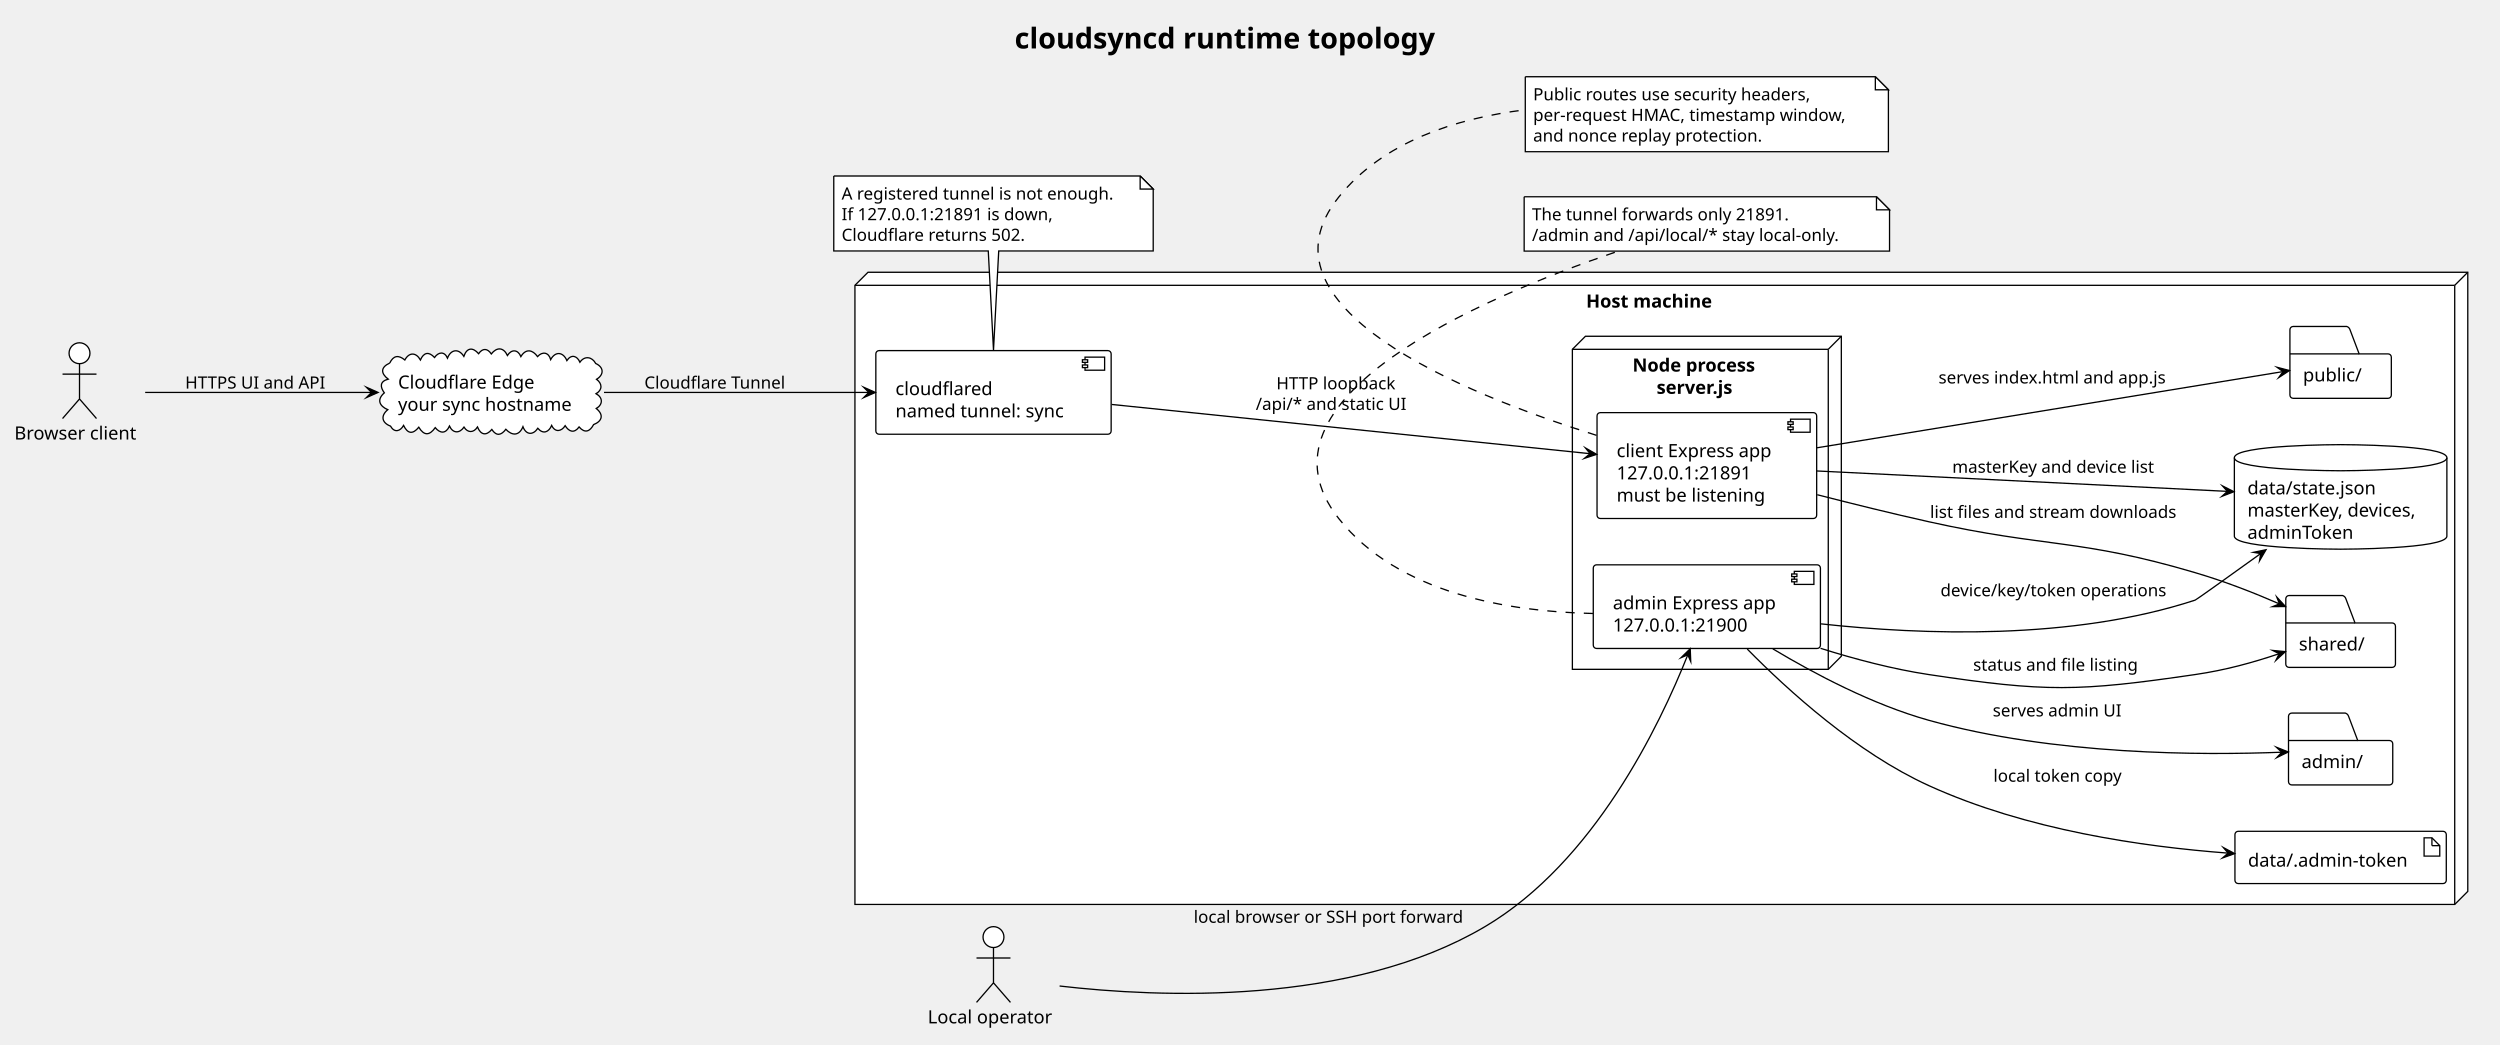
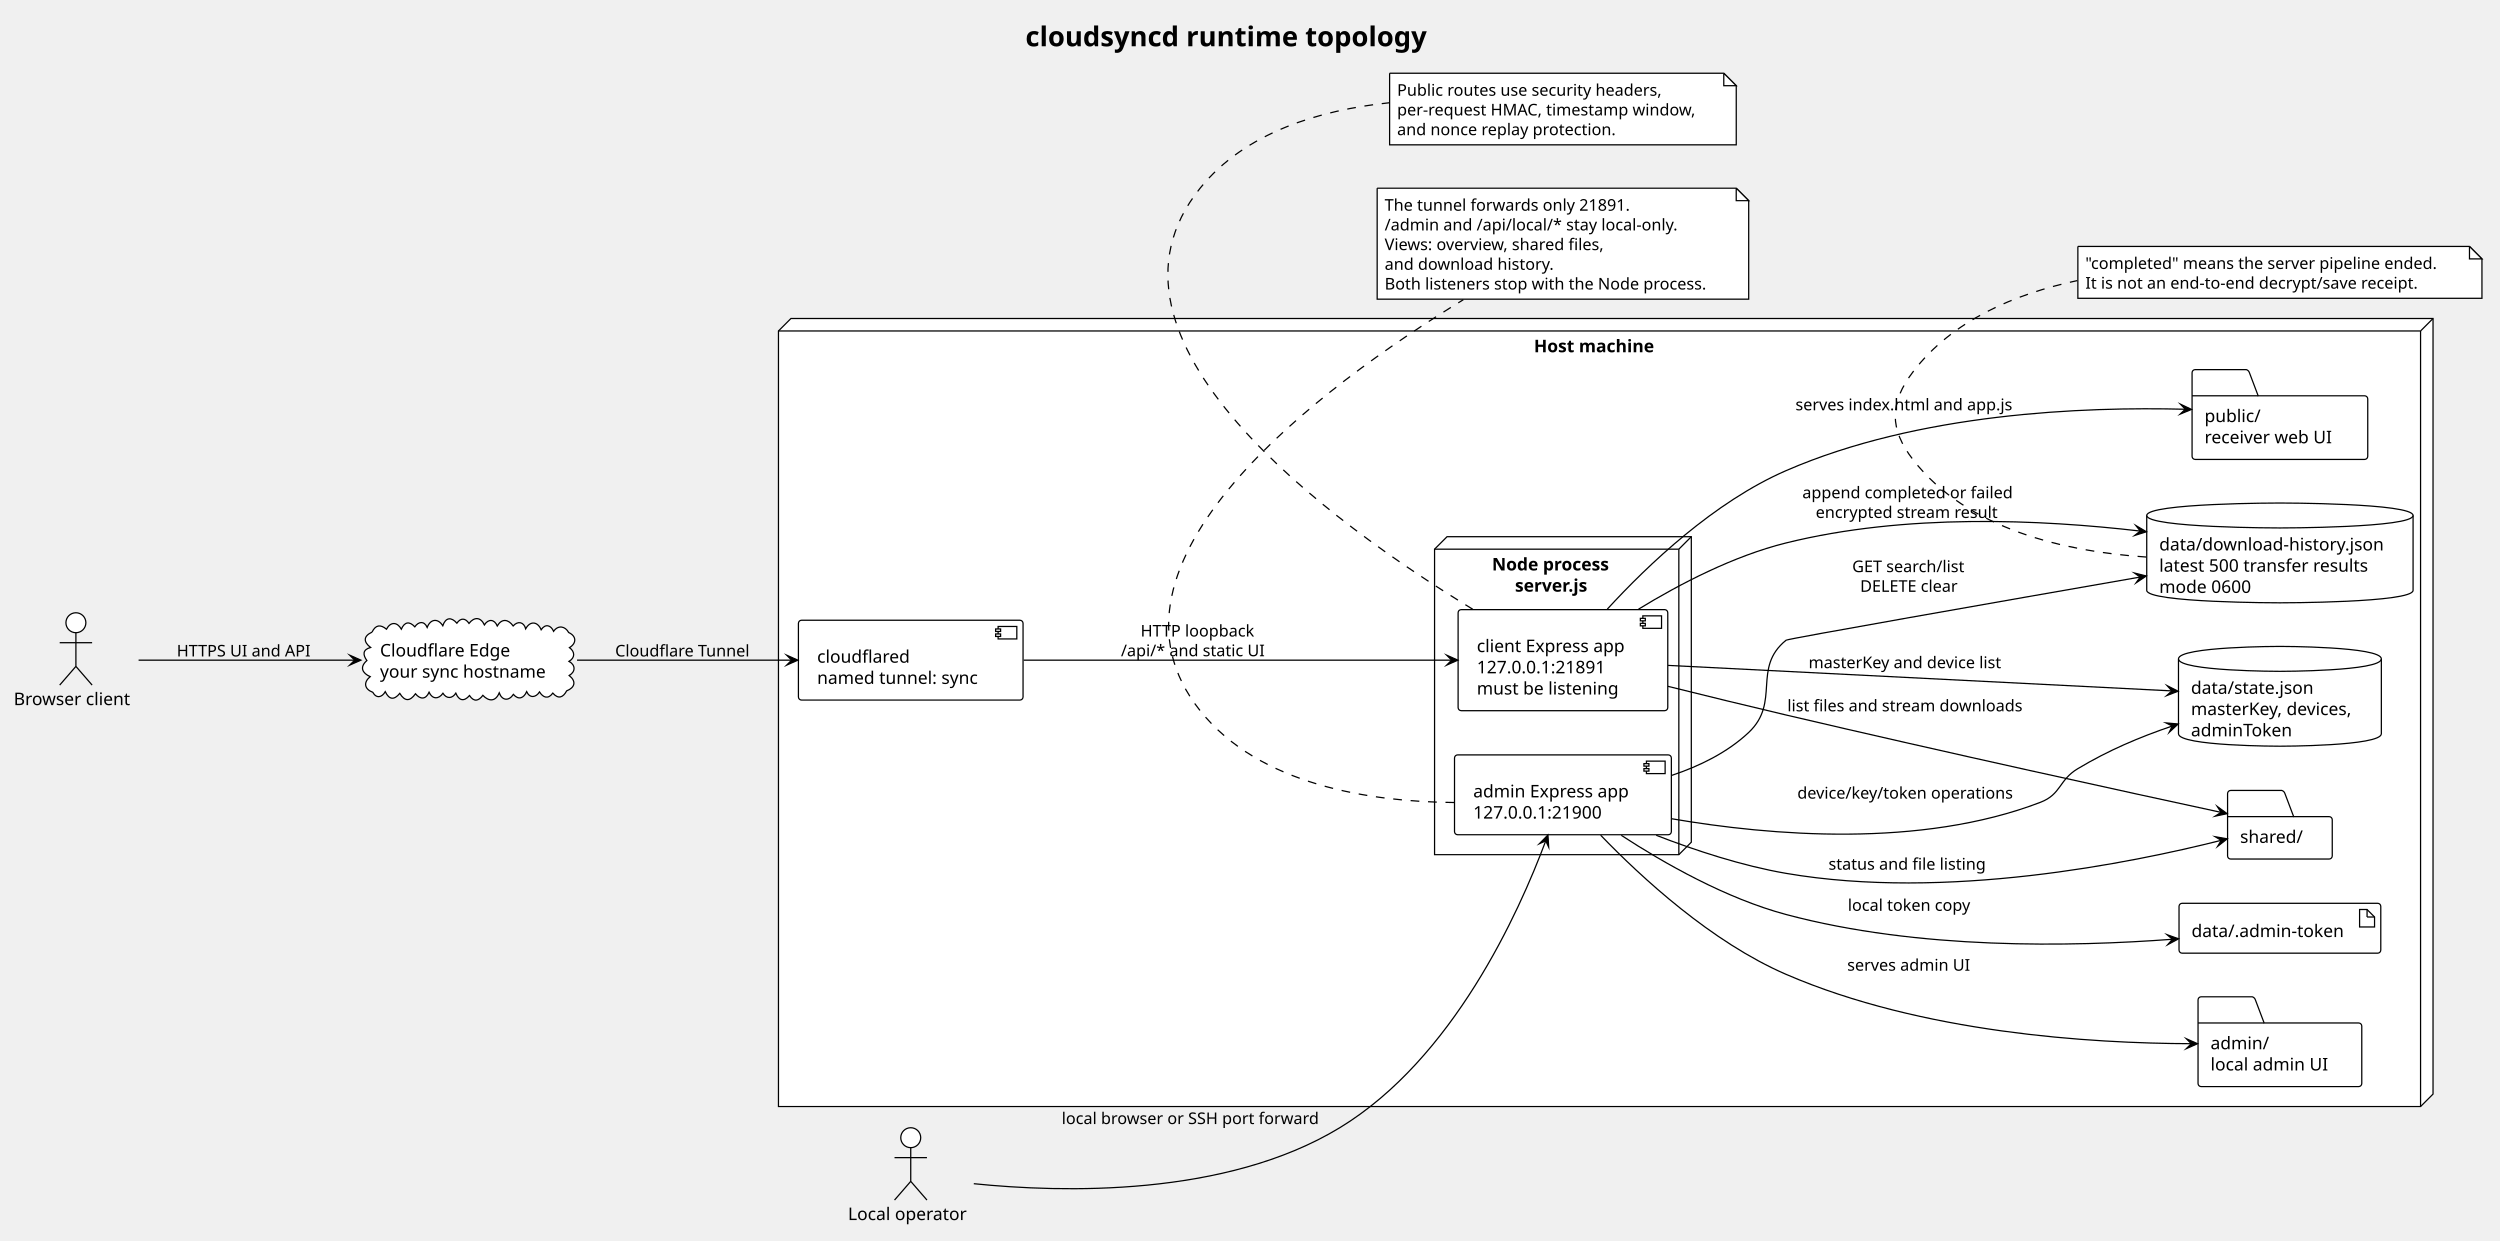
- <svg xmlns="http://www.w3.org/2000/svg" contentStyleType="text/css" data-diagram-type="DESCRIPTION" height="800px" preserveAspectRatio="none" style="width:1914px;height:800px;background:#FFFFFF;" version="1.1" viewBox="0 0 1914 800" width="1914px" zoomAndPan="magnify">
+ <svg xmlns="http://www.w3.org/2000/svg" contentStyleType="text/css" data-diagram-type="DESCRIPTION" height="995px" preserveAspectRatio="none" style="width:2005px;height:995px;background:#FFFFFF;" version="1.1" viewBox="0 0 2005 995" width="2005px" zoomAndPan="magnify">
  <defs />
  <g>
    <g class="title" data-source-line="4">
-       <text fill="#000000" font-family="Verdana" font-size="22" font-weight="700" lengthAdjust="spacing" textLength="358.682" x="776.824" y="37.118">cloudsyncd runtime topology</text>
+       <text fill="#000000" font-family="Verdana" font-size="22" font-weight="700" lengthAdjust="spacing" textLength="358.682" x="822.419" y="37.118">cloudsyncd runtime topology</text>
    </g>
    <g class="cluster" data-qualified-name="Host" data-source-line="10" id="ent0004">
-       <polygon fill="#FFFFFF" points="654.54,218.437,664.54,208.437,1889.33,208.437,1889.33,682.437,1879.33,692.437,654.54,692.437,654.54,218.437" style="stroke:#000000;stroke-width:1;stroke-linejoin:miter;stroke-miterlimit:10;" />
-       <line style="stroke:#000000;stroke-width:1;" x1="1879.33" x2="1889.33" y1="218.437" y2="208.437" />
-       <line style="stroke:#000000;stroke-width:1;" x1="654.54" x2="1879.33" y1="218.437" y2="218.437" />
-       <line style="stroke:#000000;stroke-width:1;" x1="1879.33" x2="1879.33" y1="218.437" y2="692.437" />
-       <text fill="#000000" font-family="Verdana" font-size="14" font-weight="700" lengthAdjust="spacing" textLength="107.235" x="1214.317" y="235.512">Host machine</text>
+       <polygon fill="#FFFFFF" points="624.33,265.437,634.33,255.437,1951.29,255.437,1951.29,877.437,1941.29,887.437,624.33,887.437,624.33,265.437" style="stroke:#000000;stroke-width:1;stroke-linejoin:miter;stroke-miterlimit:10;" />
+       <line style="stroke:#000000;stroke-width:1;" x1="1941.29" x2="1951.29" y1="265.437" y2="255.437" />
+       <line style="stroke:#000000;stroke-width:1;" x1="624.33" x2="1941.29" y1="265.437" y2="265.437" />
+       <line style="stroke:#000000;stroke-width:1;" x1="1941.29" x2="1941.29" y1="265.437" y2="887.437" />
+       <text fill="#000000" font-family="Verdana" font-size="14" font-weight="700" lengthAdjust="spacing" textLength="107.235" x="1230.192" y="282.512">Host machine</text>
    </g>
    <g class="cluster" data-qualified-name="Host.Node" data-source-line="13" id="ent0006">
-       <polygon fill="#FFFFFF" points="1203.81,267.437,1213.81,257.437,1409.72,257.437,1409.72,502.437,1399.72,512.437,1203.81,512.437,1203.81,267.437" style="stroke:#000000;stroke-width:1;stroke-linejoin:miter;stroke-miterlimit:10;" />
-       <line style="stroke:#000000;stroke-width:1;" x1="1399.72" x2="1409.72" y1="267.437" y2="257.437" />
-       <line style="stroke:#000000;stroke-width:1;" x1="1203.81" x2="1399.72" y1="267.437" y2="267.437" />
-       <line style="stroke:#000000;stroke-width:1;" x1="1399.72" x2="1399.72" y1="267.437" y2="512.437" />
-       <text fill="#000000" font-family="Verdana" font-size="14" font-weight="700" lengthAdjust="spacing" textLength="105.841" x="1249.845" y="284.512">Node process</text>
-       <text fill="#000000" font-family="Verdana" font-size="14" font-weight="700" lengthAdjust="spacing" textLength="68.92" x="1268.305" y="301.527">server.js</text>
+       <polygon fill="#FFFFFF" points="1150.52,440.437,1160.52,430.437,1356.43,430.437,1356.43,675.437,1346.43,685.437,1150.52,685.437,1150.52,440.437" style="stroke:#000000;stroke-width:1;stroke-linejoin:miter;stroke-miterlimit:10;" />
+       <line style="stroke:#000000;stroke-width:1;" x1="1346.43" x2="1356.43" y1="440.437" y2="430.437" />
+       <line style="stroke:#000000;stroke-width:1;" x1="1150.52" x2="1346.43" y1="440.437" y2="440.437" />
+       <line style="stroke:#000000;stroke-width:1;" x1="1346.43" x2="1346.43" y1="440.437" y2="685.437" />
+       <text fill="#000000" font-family="Verdana" font-size="14" font-weight="700" lengthAdjust="spacing" textLength="105.841" x="1196.555" y="457.512">Node process</text>
+       <text fill="#000000" font-family="Verdana" font-size="14" font-weight="700" lengthAdjust="spacing" textLength="68.92" x="1215.015" y="474.527">server.js</text>
    </g>
    <g class="entity" data-qualified-name="Host.Tunnel" data-source-line="11" id="ent0005">
-       <rect fill="#FFFFFF" height="64.029" rx="2.5" ry="2.5" style="stroke:#000000;stroke-width:1;" width="180.157" x="670.54" y="268.427" />
-       <rect fill="#FFFFFF" height="10" style="stroke:#000000;stroke-width:1;" width="15" x="830.697" y="273.427" />
-       <rect fill="#FFFFFF" height="2" style="stroke:#000000;stroke-width:1;" width="4" x="828.697" y="275.427" />
-       <rect fill="#FFFFFF" height="2" style="stroke:#000000;stroke-width:1;" width="4" x="828.697" y="279.427" />
-       <text fill="#000000" font-family="Verdana" font-size="14" lengthAdjust="spacing" textLength="77.424" x="685.54" y="302.502">cloudflared</text>
-       <text fill="#000000" font-family="Verdana" font-size="14" lengthAdjust="spacing" textLength="140.157" x="685.54" y="319.517">named tunnel: sync</text>
+       <rect fill="#FFFFFF" height="64.029" rx="2.5" ry="2.5" style="stroke:#000000;stroke-width:1;" width="180.157" x="640.33" y="497.427" />
+       <rect fill="#FFFFFF" height="10" style="stroke:#000000;stroke-width:1;" width="15" x="800.487" y="502.427" />
+       <rect fill="#FFFFFF" height="2" style="stroke:#000000;stroke-width:1;" width="4" x="798.487" y="504.427" />
+       <rect fill="#FFFFFF" height="2" style="stroke:#000000;stroke-width:1;" width="4" x="798.487" y="508.427" />
+       <text fill="#000000" font-family="Verdana" font-size="14" lengthAdjust="spacing" textLength="77.424" x="655.33" y="531.503">cloudflared</text>
+       <text fill="#000000" font-family="Verdana" font-size="14" lengthAdjust="spacing" textLength="140.157" x="655.33" y="548.517">named tunnel: sync</text>
    </g>
    <g class="entity" data-qualified-name="Host.PublicDir" data-source-line="18" id="ent0009">
-       <path d="M1755.66,249.937 L1796.66,249.937 A3.75,3.75 0 0 1 1799.16,252.437 L1806.16,270.937 L1828.3,270.937 A2.5,2.5 0 0 1 1830.8,273.437 L1830.8,302.452 A2.5,2.5 0 0 1 1828.3,304.952 L1755.66,304.952 A2.5,2.5 0 0 1 1753.16,302.452 L1753.16,252.437 A2.5,2.5 0 0 1 1755.66,249.937" fill="#FFFFFF" style="stroke:#000000;stroke-width:1;" />
-       <line style="stroke:#000000;stroke-width:1;" x1="1753.16" x2="1806.16" y1="270.937" y2="270.937" />
-       <text fill="#000000" font-family="Verdana" font-size="14" lengthAdjust="spacing" textLength="47.64" x="1763.16" y="292.012">public/</text>
+       <path d="M1760.54,296.427 L1801.54,296.427 A3.75,3.75 0 0 1 1804.04,298.927 L1811.04,317.427 L1896.433,317.427 A2.5,2.5 0 0 1 1898.933,319.927 L1898.933,365.957 A2.5,2.5 0 0 1 1896.433,368.457 L1760.54,368.457 A2.5,2.5 0 0 1 1758.04,365.957 L1758.04,298.927 A2.5,2.5 0 0 1 1760.54,296.427" fill="#FFFFFF" style="stroke:#000000;stroke-width:1;" />
+       <line style="stroke:#000000;stroke-width:1;" x1="1758.04" x2="1811.04" y1="317.427" y2="317.427" />
+       <text fill="#000000" font-family="Verdana" font-size="14" lengthAdjust="spacing" textLength="47.64" x="1768.04" y="338.502">public/</text>
+       <text fill="#000000" font-family="Verdana" font-size="14" lengthAdjust="spacing" textLength="110.893" x="1768.04" y="355.517">receiver web UI</text>
    </g>
    <g class="entity" data-qualified-name="Host.AdminDir" data-source-line="19" id="ent0010">
-       <path d="M1754.58,545.937 L1795.58,545.937 A3.75,3.75 0 0 1 1798.08,548.437 L1805.08,566.937 L1829.387,566.937 A2.5,2.5 0 0 1 1831.887,569.437 L1831.887,598.452 A2.5,2.5 0 0 1 1829.387,600.952 L1754.58,600.952 A2.5,2.5 0 0 1 1752.08,598.452 L1752.08,548.437 A2.5,2.5 0 0 1 1754.58,545.937" fill="#FFFFFF" style="stroke:#000000;stroke-width:1;" />
-       <line style="stroke:#000000;stroke-width:1;" x1="1752.08" x2="1805.08" y1="566.937" y2="566.937" />
-       <text fill="#000000" font-family="Verdana" font-size="14" lengthAdjust="spacing" textLength="49.807" x="1762.08" y="588.013">admin/</text>
+       <path d="M1765.33,799.427 L1806.33,799.427 A3.75,3.75 0 0 1 1808.83,801.927 L1815.83,820.427 L1891.645,820.427 A2.5,2.5 0 0 1 1894.145,822.927 L1894.145,868.957 A2.5,2.5 0 0 1 1891.645,871.457 L1765.33,871.457 A2.5,2.5 0 0 1 1762.83,868.957 L1762.83,801.927 A2.5,2.5 0 0 1 1765.33,799.427" fill="#FFFFFF" style="stroke:#000000;stroke-width:1;" />
+       <line style="stroke:#000000;stroke-width:1;" x1="1762.83" x2="1815.83" y1="820.427" y2="820.427" />
+       <text fill="#000000" font-family="Verdana" font-size="14" lengthAdjust="spacing" textLength="49.807" x="1772.83" y="841.503">admin/</text>
+       <text fill="#000000" font-family="Verdana" font-size="14" lengthAdjust="spacing" textLength="101.315" x="1772.83" y="858.517">local admin UI</text>
    </g>
    <g class="entity" data-qualified-name="Host.SharedDir" data-source-line="20" id="ent0011">
-       <path d="M1752.5,455.937 L1793.5,455.937 A3.75,3.75 0 0 1 1796,458.437 L1803,476.937 L1831.456,476.937 A2.5,2.5 0 0 1 1833.956,479.437 L1833.956,508.452 A2.5,2.5 0 0 1 1831.456,510.952 L1752.5,510.952 A2.5,2.5 0 0 1 1750,508.452 L1750,458.437 A2.5,2.5 0 0 1 1752.5,455.937" fill="#FFFFFF" style="stroke:#000000;stroke-width:1;" />
-       <line style="stroke:#000000;stroke-width:1;" x1="1750" x2="1803" y1="476.937" y2="476.937" />
-       <text fill="#000000" font-family="Verdana" font-size="14" lengthAdjust="spacing" textLength="53.956" x="1760" y="498.012">shared/</text>
+       <path d="M1789.01,633.937 L1830.01,633.937 A3.75,3.75 0 0 1 1832.51,636.437 L1839.51,654.937 L1867.966,654.937 A2.5,2.5 0 0 1 1870.466,657.437 L1870.466,686.452 A2.5,2.5 0 0 1 1867.966,688.952 L1789.01,688.952 A2.5,2.5 0 0 1 1786.51,686.452 L1786.51,636.437 A2.5,2.5 0 0 1 1789.01,633.937" fill="#FFFFFF" style="stroke:#000000;stroke-width:1;" />
+       <line style="stroke:#000000;stroke-width:1;" x1="1786.51" x2="1839.51" y1="654.937" y2="654.937" />
+       <text fill="#000000" font-family="Verdana" font-size="14" lengthAdjust="spacing" textLength="53.956" x="1796.51" y="676.013">shared/</text>
    </g>
    <g class="entity" data-qualified-name="Host.State" data-source-line="21" id="ent0012">
-       <path d="M1710.63,350.417 C1710.63,340.417 1791.98,340.417 1791.98,340.417 C1791.98,340.417 1873.33,340.417 1873.33,350.417 L1873.33,410.461 C1873.33,420.461 1791.98,420.461 1791.98,420.461 C1791.98,420.461 1710.63,420.461 1710.63,410.461 L1710.63,350.417" fill="#FFFFFF" style="stroke:#000000;stroke-width:1;" />
-       <path d="M1710.63,350.417 C1710.63,360.417 1791.98,360.417 1791.98,360.417 C1791.98,360.417 1873.33,360.417 1873.33,350.417" fill="none" style="stroke:#000000;stroke-width:1;" />
-       <text fill="#000000" font-family="Verdana" font-size="14" lengthAdjust="spacing" textLength="107.051" x="1720.63" y="378.493">data/state.json</text>
-       <text fill="#000000" font-family="Verdana" font-size="14" lengthAdjust="spacing" textLength="142.7" x="1720.63" y="395.507">masterKey, devices,</text>
-       <text fill="#000000" font-family="Verdana" font-size="14" lengthAdjust="spacing" textLength="86.058" x="1720.63" y="412.522">adminToken</text>
+       <path d="M1747.14,528.417 C1747.14,518.417 1828.49,518.417 1828.49,518.417 C1828.49,518.417 1909.84,518.417 1909.84,528.417 L1909.84,588.461 C1909.84,598.461 1828.49,598.461 1828.49,598.461 C1828.49,598.461 1747.14,598.461 1747.14,588.461 L1747.14,528.417" fill="#FFFFFF" style="stroke:#000000;stroke-width:1;" />
+       <path d="M1747.14,528.417 C1747.14,538.417 1828.49,538.417 1828.49,538.417 C1828.49,538.417 1909.84,538.417 1909.84,528.417" fill="none" style="stroke:#000000;stroke-width:1;" />
+       <text fill="#000000" font-family="Verdana" font-size="14" lengthAdjust="spacing" textLength="107.051" x="1757.14" y="556.492">data/state.json</text>
+       <text fill="#000000" font-family="Verdana" font-size="14" lengthAdjust="spacing" textLength="142.7" x="1757.14" y="573.507">masterKey, devices,</text>
+       <text fill="#000000" font-family="Verdana" font-size="14" lengthAdjust="spacing" textLength="86.058" x="1757.14" y="590.522">adminToken</text>
    </g>
    <g class="entity" data-qualified-name="Host.TokenFile" data-source-line="22" id="ent0013">
-       <rect fill="#FFFFFF" height="40.015" rx="2.5" ry="2.5" style="stroke:#000000;stroke-width:1;" width="161.81" x="1711.07" y="636.437" />
-       <polygon fill="#FFFFFF" points="1855.88,641.437,1855.88,655.437,1867.88,655.437,1867.88,647.437,1861.88,641.437,1855.88,641.437" style="stroke:#000000;stroke-width:1;stroke-linejoin:miter;stroke-miterlimit:10;" />
-       <line style="stroke:#000000;stroke-width:1;" x1="1861.88" x2="1861.88" y1="641.437" y2="647.437" />
-       <line style="stroke:#000000;stroke-width:1;" x1="1867.88" x2="1861.88" y1="647.437" y2="647.437" />
-       <text fill="#000000" font-family="Verdana" font-size="14" lengthAdjust="spacing" textLength="131.81" x="1721.07" y="663.513">data/.admin-token</text>
+       <rect fill="#FFFFFF" height="40.015" rx="2.5" ry="2.5" style="stroke:#000000;stroke-width:1;" width="161.81" x="1747.58" y="724.437" />
+       <polygon fill="#FFFFFF" points="1892.39,729.437,1892.39,743.437,1904.39,743.437,1904.39,735.437,1898.39,729.437,1892.39,729.437" style="stroke:#000000;stroke-width:1;stroke-linejoin:miter;stroke-miterlimit:10;" />
+       <line style="stroke:#000000;stroke-width:1;" x1="1898.39" x2="1898.39" y1="729.437" y2="735.437" />
+       <line style="stroke:#000000;stroke-width:1;" x1="1904.39" x2="1898.39" y1="735.437" y2="735.437" />
+       <text fill="#000000" font-family="Verdana" font-size="14" lengthAdjust="spacing" textLength="131.81" x="1757.58" y="751.513">data/.admin-token</text>
+     </g>
+     <g class="entity" data-qualified-name="Host.DownloadHistory" data-source-line="23" id="ent0014">
+       <path d="M1721.68,413.417 C1721.68,403.417 1828.484,403.417 1828.484,403.417 C1828.484,403.417 1935.287,403.417 1935.287,413.417 L1935.287,473.461 C1935.287,483.461 1828.484,483.461 1828.484,483.461 C1828.484,483.461 1721.68,483.461 1721.68,473.461 L1721.68,413.417" fill="#FFFFFF" style="stroke:#000000;stroke-width:1;" />
+       <path d="M1721.68,413.417 C1721.68,423.417 1828.484,423.417 1828.484,423.417 C1828.484,423.417 1935.287,423.417 1935.287,413.417" fill="none" style="stroke:#000000;stroke-width:1;" />
+       <text fill="#000000" font-family="Verdana" font-size="14" lengthAdjust="spacing" textLength="193.607" x="1731.68" y="441.493">data/download-history.json</text>
+       <text fill="#000000" font-family="Verdana" font-size="14" lengthAdjust="spacing" textLength="182.793" x="1731.68" y="458.507">latest 500 transfer results</text>
+       <text fill="#000000" font-family="Verdana" font-size="14" lengthAdjust="spacing" textLength="79.7" x="1731.68" y="475.522">mode 0600</text>
    </g>
    <g class="entity" data-qualified-name="Host.Node.ClientApp" data-source-line="14" id="ent0007">
-       <rect fill="#FFFFFF" height="81.044" rx="2.5" ry="2.5" style="stroke:#000000;stroke-width:1;" width="168.153" x="1222.69" y="315.917" />
-       <rect fill="#FFFFFF" height="10" style="stroke:#000000;stroke-width:1;" width="15" x="1370.843" y="320.917" />
-       <rect fill="#FFFFFF" height="2" style="stroke:#000000;stroke-width:1;" width="4" x="1368.843" y="322.917" />
-       <rect fill="#FFFFFF" height="2" style="stroke:#000000;stroke-width:1;" width="4" x="1368.843" y="326.917" />
-       <text fill="#000000" font-family="Verdana" font-size="14" lengthAdjust="spacing" textLength="128.153" x="1237.69" y="349.993">client Express app</text>
-       <text fill="#000000" font-family="Verdana" font-size="14" lengthAdjust="spacing" textLength="119.54" x="1237.69" y="367.007">127.0.0.1:21891</text>
-       <text fill="#000000" font-family="Verdana" font-size="14" lengthAdjust="spacing" textLength="121.311" x="1237.69" y="384.022">must be listening</text>
+       <rect fill="#FFFFFF" height="81.044" rx="2.5" ry="2.5" style="stroke:#000000;stroke-width:1;" width="168.153" x="1169.4" y="488.917" />
+       <rect fill="#FFFFFF" height="10" style="stroke:#000000;stroke-width:1;" width="15" x="1317.553" y="493.917" />
+       <rect fill="#FFFFFF" height="2" style="stroke:#000000;stroke-width:1;" width="4" x="1315.553" y="495.917" />
+       <rect fill="#FFFFFF" height="2" style="stroke:#000000;stroke-width:1;" width="4" x="1315.553" y="499.917" />
+       <text fill="#000000" font-family="Verdana" font-size="14" lengthAdjust="spacing" textLength="128.153" x="1184.4" y="522.992">client Express app</text>
+       <text fill="#000000" font-family="Verdana" font-size="14" lengthAdjust="spacing" textLength="119.54" x="1184.4" y="540.007">127.0.0.1:21891</text>
+       <text fill="#000000" font-family="Verdana" font-size="14" lengthAdjust="spacing" textLength="121.311" x="1184.4" y="557.022">must be listening</text>
    </g>
    <g class="entity" data-qualified-name="Host.Node.AdminApp" data-source-line="15" id="ent0008">
-       <rect fill="#FFFFFF" height="64.029" rx="2.5" ry="2.5" style="stroke:#000000;stroke-width:1;" width="173.909" x="1219.81" y="432.427" />
-       <rect fill="#FFFFFF" height="10" style="stroke:#000000;stroke-width:1;" width="15" x="1373.719" y="437.427" />
-       <rect fill="#FFFFFF" height="2" style="stroke:#000000;stroke-width:1;" width="4" x="1371.719" y="439.427" />
-       <rect fill="#FFFFFF" height="2" style="stroke:#000000;stroke-width:1;" width="4" x="1371.719" y="443.427" />
-       <text fill="#000000" font-family="Verdana" font-size="14" lengthAdjust="spacing" textLength="133.909" x="1234.81" y="466.502">admin Express app</text>
-       <text fill="#000000" font-family="Verdana" font-size="14" lengthAdjust="spacing" textLength="119.54" x="1234.81" y="483.517">127.0.0.1:21900</text>
+       <rect fill="#FFFFFF" height="64.029" rx="2.5" ry="2.5" style="stroke:#000000;stroke-width:1;" width="173.909" x="1166.52" y="605.427" />
+       <rect fill="#FFFFFF" height="10" style="stroke:#000000;stroke-width:1;" width="15" x="1320.429" y="610.427" />
+       <rect fill="#FFFFFF" height="2" style="stroke:#000000;stroke-width:1;" width="4" x="1318.429" y="612.427" />
+       <rect fill="#FFFFFF" height="2" style="stroke:#000000;stroke-width:1;" width="4" x="1318.429" y="616.427" />
+       <text fill="#000000" font-family="Verdana" font-size="14" lengthAdjust="spacing" textLength="133.909" x="1181.52" y="639.503">admin Express app</text>
+       <text fill="#000000" font-family="Verdana" font-size="14" lengthAdjust="spacing" textLength="119.54" x="1181.52" y="656.517">127.0.0.1:21900</text>
    </g>
    <g class="entity" data-qualified-name="Browser" data-source-line="6" id="ent0001">
-       <ellipse cx="60.875" cy="270.437" fill="#FFFFFF" rx="8" ry="8" style="stroke:#000000;stroke-width:1;" />
-       <path d="M60.875,278.437 L60.875,305.437 M47.875,286.437 L73.875,286.437 M60.875,305.437 L47.875,320.437 M60.875,305.437 L73.875,320.437" fill="none" style="stroke:#000000;stroke-width:1;" />
-       <text fill="#000000" font-family="Verdana" font-size="14" lengthAdjust="spacing" textLength="99.75" x="11" y="336.512">Browser client</text>
+       <ellipse cx="60.875" cy="499.437" fill="#FFFFFF" rx="8" ry="8" style="stroke:#000000;stroke-width:1;" />
+       <path d="M60.875,507.437 L60.875,534.437 M47.875,515.437 L73.875,515.437 M60.875,534.437 L47.875,549.437 M60.875,534.437 L73.875,549.437" fill="none" style="stroke:#000000;stroke-width:1;" />
+       <text fill="#000000" font-family="Verdana" font-size="14" lengthAdjust="spacing" textLength="99.75" x="11" y="565.513">Browser client</text>
    </g>
    <g class="entity" data-qualified-name="Operator" data-source-line="7" id="ent0002">
-       <ellipse cx="760.613" cy="717.437" fill="#FFFFFF" rx="8" ry="8" style="stroke:#000000;stroke-width:1;" />
-       <path d="M760.613,725.437 L760.613,752.437 M747.613,733.437 L773.613,733.437 M760.613,752.437 L747.613,767.437 M760.613,752.437 L773.613,767.437" fill="none" style="stroke:#000000;stroke-width:1;" />
-       <text fill="#000000" font-family="Verdana" font-size="14" lengthAdjust="spacing" textLength="100.686" x="710.27" y="783.513">Local operator</text>
+       <ellipse cx="730.413" cy="912.437" fill="#FFFFFF" rx="8" ry="8" style="stroke:#000000;stroke-width:1;" />
+       <path d="M730.413,920.437 L730.413,947.437 M717.413,928.437 L743.413,928.437 M730.413,947.437 L717.413,962.437 M730.413,947.437 L743.413,962.437" fill="none" style="stroke:#000000;stroke-width:1;" />
+       <text fill="#000000" font-family="Verdana" font-size="14" lengthAdjust="spacing" textLength="100.686" x="680.07" y="978.513">Local operator</text>
    </g>
    <g class="entity" data-qualified-name="Edge" data-source-line="8" id="ent0003">
-       <path d="M298.375,277.969 C301.213,272.093 305.079,271.608 309.942,275.595 C313.276,269.489 318.491,269.681 321.865,275.555 C324.473,269.745 328.26,268.972 332.681,273.694 C335.588,269.524 340.14,268.668 342.606,274.148 C345.195,267.415 351.127,266.562 355.106,272.81 C357.449,266.065 361.939,265.659 366.417,270.773 C369.534,266.368 373.179,266.588 376.139,270.948 C380.339,265.663 385.394,265.692 388.484,272.118 C391.671,267.204 396.469,267.496 398.799,272.969 C402.636,266.665 407.724,267.721 411.543,272.988 C415.296,268.852 420.053,269.676 421.613,275.26 C425.226,268.692 431.194,269.415 433.995,276.024 C437.481,270.957 441.785,272.367 443.998,277.297 C447.619,272.113 453.315,273.112 456.081,278.293 C462.412,281.156 462.546,286.881 456.716,290.383 C461.151,293.698 461.391,298.401 456.371,301.419 C461.654,304.385 461.724,309.668 456.503,312.757 C462.392,317.49 461.122,322.436 454.451,325.078 C451.662,330.344 447.848,332.022 443.354,326.897 C439.542,332.03 435.628,330.518 432.687,325.941 C429.837,330.377 425.017,331.291 422.359,325.743 C420.133,330.802 416.003,332.798 411.739,327.922 C408.074,333.379 402.772,333.046 400.372,326.703 C397.418,333.855 392.046,333.717 387.259,328.674 C383.774,333.264 380.16,334.198 376.538,328.821 C372.12,333.979 368.077,332.943 365.561,326.948 C362.663,331.394 358.201,331.626 355.238,327.022 C351.773,331.937 346.827,331.923 344.115,326.231 C341.416,332.153 337.07,332.077 333.215,327.424 C328.766,333.577 324.738,333.753 320.613,327.106 C316.008,332.678 312.167,332.221 308.971,325.744 C306.418,330.232 301.992,331.583 298.963,326.228 C292.218,323.67 291.311,318.274 296.872,313.666 C290.574,310.871 288.181,306.085 294.234,300.764 C290.959,296.185 290.651,292.075 297.19,290.258 C291.384,285.811 291.338,281.179 298.375,277.969" fill="#FFFFFF" style="stroke:#000000;stroke-width:1;" />
-       <text fill="#000000" font-family="Verdana" font-size="14" lengthAdjust="spacing" textLength="110.742" x="304.75" y="297.502">Cloudflare Edge</text>
-       <text fill="#000000" font-family="Verdana" font-size="14" lengthAdjust="spacing" textLength="142.584" x="304.75" y="314.517">your sync hostname</text>
-     </g>
-     <g class="entity" data-qualified-name="GMN25" data-source-line="40" id="ent0026">
-       <path d="M1166.9,150.637 L1166.9,192.236 L1446.63,192.236 L1446.63,160.637 L1436.63,150.637 L1166.9,150.637" fill="#FFFFFF" style="stroke:#000000;stroke-width:1;" />
-       <path d="M1436.63,150.637 L1436.63,160.637 L1446.63,160.637 L1436.63,150.637" fill="#FFFFFF" style="stroke:#000000;stroke-width:1;" />
-       <text fill="#000000" font-family="Verdana" font-size="13" lengthAdjust="spacing" textLength="213.681" x="1172.9" y="168.707">The tunnel forwards only 21891.</text>
-       <text fill="#000000" font-family="Verdana" font-size="13" lengthAdjust="spacing" textLength="258.731" x="1172.9" y="184.506">/admin and /api/local/* stay local-only.</text>
-     </g>
-     <g class="entity" data-qualified-name="GMN28" data-source-line="45" id="ent0029">
-       <path d="M1167.76,58.737 L1167.76,116.135 L1445.758,116.135 L1445.758,68.737 L1435.758,58.737 L1167.76,58.737" fill="#FFFFFF" style="stroke:#000000;stroke-width:1;" />
-       <path d="M1435.758,58.737 L1435.758,68.737 L1445.758,68.737 L1435.758,58.737" fill="#FFFFFF" style="stroke:#000000;stroke-width:1;" />
-       <text fill="#000000" font-family="Verdana" font-size="13" lengthAdjust="spacing" textLength="228.522" x="1173.76" y="76.807">Public routes use security headers,</text>
-       <text fill="#000000" font-family="Verdana" font-size="13" lengthAdjust="spacing" textLength="256.998" x="1173.76" y="92.606">per-request HMAC, timestamp window,</text>
-       <text fill="#000000" font-family="Verdana" font-size="13" lengthAdjust="spacing" textLength="187.878" x="1173.76" y="108.406">and nonce replay protection.</text>
+       <path d="M298.375,506.969 C301.213,501.093 305.079,500.608 309.942,504.595 C313.276,498.489 318.491,498.681 321.865,504.555 C324.473,498.745 328.26,497.972 332.681,502.694 C335.588,498.524 340.14,497.668 342.606,503.148 C345.195,496.415 351.127,495.562 355.106,501.81 C357.449,495.065 361.939,494.659 366.417,499.773 C369.534,495.368 373.179,495.588 376.139,499.948 C380.339,494.663 385.394,494.692 388.484,501.118 C391.671,496.204 396.469,496.496 398.799,501.969 C402.636,495.665 407.724,496.721 411.543,501.988 C415.296,497.852 420.053,498.676 421.613,504.26 C425.226,497.692 431.194,498.415 433.995,505.024 C437.481,499.957 441.785,501.367 443.998,506.297 C447.619,501.113 453.315,502.112 456.081,507.293 C462.412,510.156 462.546,515.881 456.716,519.383 C461.151,522.698 461.391,527.401 456.371,530.419 C461.654,533.385 461.724,538.668 456.503,541.757 C462.392,546.49 461.122,551.436 454.451,554.078 C451.662,559.344 447.848,561.022 443.354,555.898 C439.542,561.03 435.628,559.518 432.687,554.941 C429.837,559.377 425.017,560.291 422.359,554.743 C420.133,559.802 416.003,561.798 411.739,556.922 C408.074,562.379 402.772,562.046 400.372,555.703 C397.418,562.855 392.046,562.717 387.259,557.674 C383.774,562.264 380.16,563.198 376.538,557.821 C372.12,562.979 368.077,561.943 365.561,555.948 C362.663,560.394 358.201,560.626 355.238,556.022 C351.773,560.937 346.827,560.923 344.115,555.231 C341.416,561.153 337.07,561.077 333.215,556.424 C328.766,562.577 324.738,562.753 320.613,556.106 C316.008,561.678 312.167,561.221 308.971,554.744 C306.418,559.232 301.992,560.583 298.963,555.228 C292.218,552.669 291.311,547.274 296.872,542.666 C290.574,539.871 288.181,535.085 294.234,529.764 C290.959,525.185 290.651,521.075 297.19,519.258 C291.384,514.811 291.338,510.179 298.375,506.969" fill="#FFFFFF" style="stroke:#000000;stroke-width:1;" />
+       <text fill="#000000" font-family="Verdana" font-size="14" lengthAdjust="spacing" textLength="110.742" x="304.75" y="526.503">Cloudflare Edge</text>
+       <text fill="#000000" font-family="Verdana" font-size="14" lengthAdjust="spacing" textLength="142.584" x="304.75" y="543.517">your sync hostname</text>
+     </g>
+     <g class="entity" data-qualified-name="GMN28" data-source-line="43" id="ent0029">
+       <path d="M1104.49,150.937 L1104.49,239.934 L1402.451,239.934 L1402.451,160.937 L1392.451,150.937 L1104.49,150.937" fill="#FFFFFF" style="stroke:#000000;stroke-width:1;" />
+       <path d="M1392.451,150.937 L1392.451,160.937 L1402.451,160.937 L1392.451,150.937" fill="#FFFFFF" style="stroke:#000000;stroke-width:1;" />
+       <text fill="#000000" font-family="Verdana" font-size="13" lengthAdjust="spacing" textLength="213.681" x="1110.49" y="169.007">The tunnel forwards only 21891.</text>
+       <text fill="#000000" font-family="Verdana" font-size="13" lengthAdjust="spacing" textLength="258.731" x="1110.49" y="184.806">/admin and /api/local/* stay local-only.</text>
+       <text fill="#000000" font-family="Verdana" font-size="13" lengthAdjust="spacing" textLength="195.622" x="1110.49" y="200.606">Views: overview, shared files,</text>
+       <text fill="#000000" font-family="Verdana" font-size="13" lengthAdjust="spacing" textLength="145.044" x="1110.49" y="216.405">and download history.</text>
+       <text fill="#000000" font-family="Verdana" font-size="13" lengthAdjust="spacing" textLength="276.961" x="1110.49" y="232.204">Both listeners stop with the Node process.</text>
    </g>
    <g class="entity" data-qualified-name="GMN31" data-source-line="51" id="ent0032">
-       <path d="M638.33,134.737 L638.33,192.135 A0,0 0 0 0 638.33,192.135 L756.62,192.135 L760.62,268.067 L764.62,192.135 L882.894,192.135 A0,0 0 0 0 882.894,192.135 L882.894,144.737 L872.894,134.737 L638.33,134.737 A0,0 0 0 0 638.33,134.737" fill="#FFFFFF" style="stroke:#000000;stroke-width:1;" />
-       <path d="M872.894,134.737 L872.894,144.737 L882.894,144.737 L872.894,134.737" fill="#FFFFFF" style="stroke:#000000;stroke-width:1;" />
-       <text fill="#000000" font-family="Verdana" font-size="13" lengthAdjust="spacing" textLength="223.565" x="644.33" y="152.807">A registered tunnel is not enough.</text>
-       <text fill="#000000" font-family="Verdana" font-size="13" lengthAdjust="spacing" textLength="184.679" x="644.33" y="168.606">If 127.0.0.1:21891 is down,</text>
-       <text fill="#000000" font-family="Verdana" font-size="13" lengthAdjust="spacing" textLength="151.95" x="644.33" y="184.406">Cloudflare returns 502.</text>
-     </g>
-     <g class="link" data-entity-1="ent0001" data-entity-2="ent0003" data-link-type="dependency" data-source-line="25" id="lnk14">
-       <path d="M111.15,300.437 C158.87,300.437 227.19,300.437 284.45,300.437" fill="none" id="Browser-to-Edge" style="stroke:#000000;stroke-width:1;" />
-       <polygon fill="#000000" points="289.45,300.437,280.45,296.437,284.45,300.437,280.45,304.437,289.45,300.437" style="stroke:#000000;stroke-width:1;stroke-linejoin:miter;stroke-miterlimit:10;" />
-       <text fill="#000000" font-family="Verdana" font-size="13" lengthAdjust="spacing" textLength="117.546" x="141.75" y="297.507">HTTPS UI and API</text>
-     </g>
-     <g class="link" data-entity-1="ent0003" data-entity-2="ent0005" data-link-type="dependency" data-source-line="26" id="lnk15">
-       <path d="M462.42,300.437 C524.2,300.437 602.48,300.437 665.17,300.437" fill="none" id="Edge-to-Tunnel" style="stroke:#000000;stroke-width:1;" />
-       <polygon fill="#000000" points="670.17,300.437,661.17,296.437,665.17,300.437,661.17,304.437,670.17,300.437" style="stroke:#000000;stroke-width:1;stroke-linejoin:miter;stroke-miterlimit:10;" />
-       <text fill="#000000" font-family="Verdana" font-size="13" lengthAdjust="spacing" textLength="114.67" x="493.33" y="297.507">Cloudflare Tunnel</text>
-     </g>
-     <g class="link" data-entity-1="ent0005" data-entity-2="ent0007" data-link-type="dependency" data-source-line="27" id="lnk16">
-       <path d="M851.17,309.657 C954.19,320.257 1117.046,337.015 1217.406,347.345" fill="none" id="Tunnel-to-ClientApp" style="stroke:#000000;stroke-width:1;" />
-       <polygon fill="#000000" points="1222.38,347.857,1213.837,342.957,1217.406,347.345,1213.018,350.915,1222.38,347.857" style="stroke:#000000;stroke-width:1;stroke-linejoin:miter;stroke-miterlimit:10;" />
-       <text fill="#000000" font-family="Verdana" font-size="13" lengthAdjust="spacing" textLength="96.021" x="977.161" y="298.057">HTTP loopback</text>
-       <text fill="#000000" font-family="Verdana" font-size="13" lengthAdjust="spacing" textLength="127.543" x="961.4" y="313.856">/api/* and static UI</text>
-     </g>
-     <g class="link" data-entity-1="ent0007" data-entity-2="ent0009" data-link-type="dependency" data-source-line="29" id="lnk17">
-       <path d="M1391.11,342.817 C1496.94,325.507 1670.176,297.194 1747.886,284.484" fill="none" id="ClientApp-to-PublicDir" style="stroke:#000000;stroke-width:1;" />
-       <polygon fill="#000000" points="1752.82,283.677,1743.292,281.183,1747.886,284.484,1744.584,289.078,1752.82,283.677" style="stroke:#000000;stroke-width:1;stroke-linejoin:miter;stroke-miterlimit:10;" />
-       <text fill="#000000" font-family="Verdana" font-size="13" lengthAdjust="spacing" textLength="189.725" x="1484.13" y="293.597">serves index.html and app.js</text>
-     </g>
-     <g class="link" data-entity-1="ent0007" data-entity-2="ent0011" data-link-type="dependency" data-source-line="30" id="lnk18">
-       <path d="M1391.27,378.767 C1418.41,385.737 1448.72,393.227 1476.63,399.437 C1566.73,419.507 1592.12,412.217 1680.63,438.437 C1704.04,445.377 1724.724,453.486 1745.174,462.366" fill="none" id="ClientApp-to-SharedDir" style="stroke:#000000;stroke-width:1;" />
-       <polygon fill="#000000" points="1749.76,464.357,1743.098,457.104,1745.174,462.366,1739.911,464.442,1749.76,464.357" style="stroke:#000000;stroke-width:1;stroke-linejoin:miter;stroke-miterlimit:10;" />
-       <text fill="#000000" font-family="Verdana" font-size="13" lengthAdjust="spacing" textLength="202.3" x="1477.63" y="396.507">list files and stream downloads</text>
-     </g>
-     <g class="link" data-entity-1="ent0007" data-entity-2="ent0012" data-link-type="dependency" data-source-line="31" id="lnk19">
-       <path d="M1391.11,360.577 C1480.61,365.027 1616.846,371.789 1705.306,376.189" fill="none" id="ClientApp-to-State" style="stroke:#000000;stroke-width:1;" />
-       <polygon fill="#000000" points="1710.3,376.437,1701.51,371.995,1705.306,376.189,1701.112,379.985,1710.3,376.437" style="stroke:#000000;stroke-width:1;stroke-linejoin:miter;stroke-miterlimit:10;" />
-       <text fill="#000000" font-family="Verdana" font-size="13" lengthAdjust="spacing" textLength="168.581" x="1494.63" y="361.957">masterKey and device list</text>
-     </g>
-     <g class="link" data-entity-1="ent0002" data-entity-2="ent0008" data-link-type="dependency" data-source-line="33" id="lnk20">
-       <path d="M811.22,754.887 C887.11,763.687 1034.03,770.277 1136.9,709.437 C1220.49,659.997 1270.53,555.693 1292.19,501.293" fill="none" id="Operator-to-AdminApp" style="stroke:#000000;stroke-width:1;" />
-       <polygon fill="#000000" points="1294.04,496.647,1286.995,503.529,1292.19,501.293,1294.427,506.489,1294.04,496.647" style="stroke:#000000;stroke-width:1;stroke-linejoin:miter;stroke-miterlimit:10;" />
-       <text fill="#000000" font-family="Verdana" font-size="13" lengthAdjust="spacing" textLength="222.441" x="913.9" y="706.507">local browser or SSH port forward</text>
-     </g>
-     <g class="link" data-entity-1="ent0008" data-entity-2="ent0010" data-link-type="dependency" data-source-line="34" id="lnk21">
-       <path d="M1357.27,496.767 C1389.8,516.257 1434.07,539.537 1476.63,551.437 C1572.78,578.337 1686.604,578.264 1746.904,575.894" fill="none" id="AdminApp-to-AdminDir" style="stroke:#000000;stroke-width:1;" />
-       <polygon fill="#000000" points="1751.9,575.697,1742.75,572.054,1746.904,575.894,1743.064,580.048,1751.9,575.697" style="stroke:#000000;stroke-width:1;stroke-linejoin:miter;stroke-miterlimit:10;" />
-       <text fill="#000000" font-family="Verdana" font-size="13" lengthAdjust="spacing" textLength="106.749" x="1525.63" y="548.507">serves admin UI</text>
-     </g>
-     <g class="link" data-entity-1="ent0008" data-entity-2="ent0012" data-link-type="dependency" data-source-line="35" id="lnk22">
-       <path d="M1394.19,477.637 C1471.34,486.087 1586.37,490.397 1680.63,459.437 C1681.51,459.147 1703.98,443.076 1730.81,423.786" fill="none" id="AdminApp-to-State" style="stroke:#000000;stroke-width:1;" />
-       <polygon fill="#000000" points="1734.87,420.867,1725.228,422.873,1730.81,423.786,1729.898,429.369,1734.87,420.867" style="stroke:#000000;stroke-width:1;stroke-linejoin:miter;stroke-miterlimit:10;" />
-       <text fill="#000000" font-family="Verdana" font-size="13" lengthAdjust="spacing" textLength="186.475" x="1485.63" y="456.507">device/key/token operations</text>
-     </g>
-     <g class="link" data-entity-1="ent0008" data-entity-2="ent0011" data-link-type="dependency" data-source-line="36" id="lnk23">
-       <path d="M1393.82,496.357 C1420.03,504.597 1449.18,512.307 1476.63,516.437 C1566.29,529.927 1590.92,529.567 1680.63,516.437 C1703.98,513.027 1724.51,507.337 1744.96,500.478" fill="none" id="AdminApp-to-SharedDir" style="stroke:#000000;stroke-width:1;" />
-       <polygon fill="#000000" points="1749.7,498.887,1739.895,497.957,1744.96,500.478,1742.439,505.542,1749.7,498.887" style="stroke:#000000;stroke-width:1;stroke-linejoin:miter;stroke-miterlimit:10;" />
-       <text fill="#000000" font-family="Verdana" font-size="13" lengthAdjust="spacing" textLength="136.043" x="1510.63" y="513.507">status and file listing</text>
-     </g>
-     <g class="link" data-entity-1="ent0008" data-entity-2="ent0013" data-link-type="dependency" data-source-line="37" id="lnk24">
-       <path d="M1337.71,496.927 C1369.11,528.847 1421.49,576.327 1476.63,601.437 C1551.5,635.547 1640.304,648.212 1705.864,653.152" fill="none" id="AdminApp-to-TokenFile" style="stroke:#000000;stroke-width:1;" />
-       <polygon fill="#000000" points="1710.85,653.527,1702.176,648.862,1705.864,653.152,1701.575,656.84,1710.85,653.527" style="stroke:#000000;stroke-width:1;stroke-linejoin:miter;stroke-miterlimit:10;" />
-       <text fill="#000000" font-family="Verdana" font-size="13" lengthAdjust="spacing" textLength="105.879" x="1526.13" y="598.507">local token copy</text>
-     </g>
-     <g class="link" data-entity-1="ent0008" data-entity-2="ent0026" data-link-type="association" data-source-line="40" id="lnk27">
-       <path d="M1219.56,469.687 C1154.8,468.317 1070.16,454.327 1024.9,396.937 C953,305.787 1132.76,228.477 1237.6,192.707" fill="none" id="AdminApp-GMN25" style="stroke:#000000;stroke-width:1;stroke-dasharray:7,7;" />
-     </g>
-     <g class="link" data-entity-1="ent0007" data-entity-2="ent0029" data-link-type="association" data-source-line="45" id="lnk30">
-       <path d="M1222.33,333.307 C1116.97,300.277 958.23,234.297 1024.9,150.937 C1058.81,108.537 1114.44,90.637 1167.36,84.107" fill="none" id="ClientApp-GMN28" style="stroke:#000000;stroke-width:1;stroke-dasharray:7,7;" />
+       <path d="M1666.45,197.637 L1666.45,239.236 L1990.519,239.236 L1990.519,207.637 L1980.519,197.637 L1666.45,197.637" fill="#FFFFFF" style="stroke:#000000;stroke-width:1;" />
+       <path d="M1980.519,197.637 L1980.519,207.637 L1990.519,207.637 L1980.519,197.637" fill="#FFFFFF" style="stroke:#000000;stroke-width:1;" />
+       <text fill="#000000" font-family="Verdana" font-size="13" lengthAdjust="spacing" textLength="303.069" x="1672.45" y="215.707">"completed" means the server pipeline ended.</text>
+       <text fill="#000000" font-family="Verdana" font-size="13" lengthAdjust="spacing" textLength="292.919" x="1672.45" y="231.506">It is not an end-to-end decrypt/save receipt.</text>
+     </g>
+     <g class="entity" data-qualified-name="GMN34" data-source-line="56" id="ent0035">
+       <path d="M1114.47,58.737 L1114.47,116.135 L1392.468,116.135 L1392.468,68.737 L1382.468,58.737 L1114.47,58.737" fill="#FFFFFF" style="stroke:#000000;stroke-width:1;" />
+       <path d="M1382.468,58.737 L1382.468,68.737 L1392.468,68.737 L1382.468,58.737" fill="#FFFFFF" style="stroke:#000000;stroke-width:1;" />
+       <text fill="#000000" font-family="Verdana" font-size="13" lengthAdjust="spacing" textLength="228.522" x="1120.47" y="76.807">Public routes use security headers,</text>
+       <text fill="#000000" font-family="Verdana" font-size="13" lengthAdjust="spacing" textLength="256.998" x="1120.47" y="92.606">per-request HMAC, timestamp window,</text>
+       <text fill="#000000" font-family="Verdana" font-size="13" lengthAdjust="spacing" textLength="187.878" x="1120.47" y="108.406">and nonce replay protection.</text>
+     </g>
+     <g class="link" data-entity-1="ent0001" data-entity-2="ent0003" data-link-type="dependency" data-source-line="26" id="lnk15">
+       <path d="M111.15,529.437 C158.87,529.437 227.19,529.437 284.45,529.437" fill="none" id="Browser-to-Edge" style="stroke:#000000;stroke-width:1;" />
+       <polygon fill="#000000" points="289.45,529.437,280.45,525.437,284.45,529.437,280.45,533.437,289.45,529.437" style="stroke:#000000;stroke-width:1;stroke-linejoin:miter;stroke-miterlimit:10;" />
+       <text fill="#000000" font-family="Verdana" font-size="13" lengthAdjust="spacing" textLength="117.546" x="141.75" y="526.507">HTTPS UI and API</text>
+     </g>
+     <g class="link" data-entity-1="ent0003" data-entity-2="ent0005" data-link-type="dependency" data-source-line="27" id="lnk16">
+       <path d="M462.79,529.437 C516.47,529.437 580.52,529.437 634.89,529.437" fill="none" id="Edge-to-Tunnel" style="stroke:#000000;stroke-width:1;" />
+       <polygon fill="#000000" points="639.89,529.437,630.89,525.437,634.89,529.437,630.89,533.437,639.89,529.437" style="stroke:#000000;stroke-width:1;stroke-linejoin:miter;stroke-miterlimit:10;" />
+       <text fill="#000000" font-family="Verdana" font-size="13" lengthAdjust="spacing" textLength="114.67" x="493.33" y="526.507">Cloudflare Tunnel</text>
+     </g>
+     <g class="link" data-entity-1="ent0005" data-entity-2="ent0007" data-link-type="dependency" data-source-line="28" id="lnk17">
+       <path d="M820.99,529.437 C918.75,529.437 1069.03,529.437 1164.22,529.437" fill="none" id="Tunnel-to-ClientApp" style="stroke:#000000;stroke-width:1;" />
+       <polygon fill="#000000" points="1169.22,529.437,1160.22,525.437,1164.22,529.437,1160.22,533.437,1169.22,529.437" style="stroke:#000000;stroke-width:1;stroke-linejoin:miter;stroke-miterlimit:10;" />
+       <text fill="#000000" font-family="Verdana" font-size="13" lengthAdjust="spacing" textLength="96.021" x="914.751" y="510.507">HTTP loopback</text>
+       <text fill="#000000" font-family="Verdana" font-size="13" lengthAdjust="spacing" textLength="127.543" x="898.99" y="526.306">/api/* and static UI</text>
+     </g>
+     <g class="link" data-entity-1="ent0007" data-entity-2="ent0009" data-link-type="dependency" data-source-line="30" id="lnk18">
+       <path d="M1289.07,488.507 C1321.97,452.657 1374.88,402.467 1432.45,377.437 C1538.96,331.137 1671.102,326.128 1752.602,328.228" fill="none" id="ClientApp-to-PublicDir" style="stroke:#000000;stroke-width:1;" />
+       <polygon fill="#000000" points="1757.6,328.357,1748.706,324.127,1752.602,328.228,1748.5,332.124,1757.6,328.357" style="stroke:#000000;stroke-width:1;stroke-linejoin:miter;stroke-miterlimit:10;" />
+       <text fill="#000000" font-family="Verdana" font-size="13" lengthAdjust="spacing" textLength="189.725" x="1439.95" y="329.077">serves index.html and app.js</text>
+     </g>
+     <g class="link" data-entity-1="ent0007" data-entity-2="ent0011" data-link-type="dependency" data-source-line="31" id="lnk19">
+       <path d="M1337.68,550.437 C1367.53,557.857 1401.47,566.157 1432.45,573.437 C1561.22,603.697 1709.332,635.982 1781.293,651.513" fill="none" id="ClientApp-to-SharedDir" style="stroke:#000000;stroke-width:1;" />
+       <polygon fill="#000000" points="1786.18,652.567,1778.226,646.759,1781.293,651.513,1776.539,654.579,1786.18,652.567" style="stroke:#000000;stroke-width:1;stroke-linejoin:miter;stroke-miterlimit:10;" />
+       <text fill="#000000" font-family="Verdana" font-size="13" lengthAdjust="spacing" textLength="202.3" x="1433.45" y="570.507">list files and stream downloads</text>
+     </g>
+     <g class="link" data-entity-1="ent0007" data-entity-2="ent0012" data-link-type="dependency" data-source-line="32" id="lnk20">
+       <path d="M1337.79,533.657 C1447.36,539.197 1633.626,548.624 1741.846,554.104" fill="none" id="ClientApp-to-State" style="stroke:#000000;stroke-width:1;" />
+       <polygon fill="#000000" points="1746.84,554.357,1738.054,549.907,1741.846,554.104,1737.649,557.897,1746.84,554.357" style="stroke:#000000;stroke-width:1;stroke-linejoin:miter;stroke-miterlimit:10;" />
+       <text fill="#000000" font-family="Verdana" font-size="13" lengthAdjust="spacing" textLength="168.581" x="1450.45" y="535.887">masterKey and device list</text>
+     </g>
+     <g class="link" data-entity-1="ent0007" data-entity-2="ent0014" data-link-type="dependency" data-source-line="33" id="lnk21">
+       <path d="M1314.09,488.547 C1347.32,468.247 1390.39,445.867 1432.45,435.437 C1528.16,411.717 1635.973,416.582 1716.483,425.912" fill="none" id="ClientApp-to-DownloadHistory" style="stroke:#000000;stroke-width:1;" />
+       <polygon fill="#000000" points="1721.45,426.487,1712.97,421.478,1716.483,425.912,1712.049,429.425,1721.45,426.487" style="stroke:#000000;stroke-width:1;stroke-linejoin:miter;stroke-miterlimit:10;" />
+       <text fill="#000000" font-family="Verdana" font-size="13" lengthAdjust="spacing" textLength="178.268" x="1445.45" y="399.607">append completed or failed</text>
+       <text fill="#000000" font-family="Verdana" font-size="13" lengthAdjust="spacing" textLength="156.812" x="1456.178" y="415.406">encrypted stream result</text>
+     </g>
+     <g class="link" data-entity-1="ent0002" data-entity-2="ent0008" data-link-type="dependency" data-source-line="35" id="lnk22">
+       <path d="M780.98,949.327 C851.63,956.557 982.85,960.197 1074.49,904.437 C1165.39,849.137 1217.978,732.41 1239.708,674.32" fill="none" id="Operator-to-AdminApp" style="stroke:#000000;stroke-width:1;" />
+       <polygon fill="#000000" points="1241.46,669.637,1234.56,676.665,1239.708,674.32,1242.053,679.468,1241.46,669.637" style="stroke:#000000;stroke-width:1;stroke-linejoin:miter;stroke-miterlimit:10;" />
+       <text fill="#000000" font-family="Verdana" font-size="13" lengthAdjust="spacing" textLength="222.441" x="851.49" y="901.507">local browser or SSH port forward</text>
+     </g>
+     <g class="link" data-entity-1="ent0008" data-entity-2="ent0010" data-link-type="dependency" data-source-line="36" id="lnk23">
+       <path d="M1283.73,669.847 C1316.4,703.747 1372.62,755.577 1432.45,781.437 C1541.42,828.547 1676.68,836.759 1757.4,837.049" fill="none" id="AdminApp-to-AdminDir" style="stroke:#000000;stroke-width:1;" />
+       <polygon fill="#000000" points="1762.4,837.067,1753.414,833.035,1757.4,837.049,1753.386,841.035,1762.4,837.067" style="stroke:#000000;stroke-width:1;stroke-linejoin:miter;stroke-miterlimit:10;" />
+       <text fill="#000000" font-family="Verdana" font-size="13" lengthAdjust="spacing" textLength="106.749" x="1481.45" y="778.507">serves admin UI</text>
+     </g>
+     <g class="link" data-entity-1="ent0008" data-entity-2="ent0012" data-link-type="dependency" data-source-line="37" id="lnk24">
+       <path d="M1340.72,656.637 C1420.3,670.267 1540.32,680.327 1636.45,643.437 C1653.2,637.017 1651.06,625.647 1666.45,616.437 C1691.19,601.637 1715.568,591.344 1742.178,582.254" fill="none" id="AdminApp-to-State" style="stroke:#000000;stroke-width:1;" />
+       <polygon fill="#000000" points="1746.91,580.637,1737.1,579.761,1742.178,582.254,1739.686,587.332,1746.91,580.637" style="stroke:#000000;stroke-width:1;stroke-linejoin:miter;stroke-miterlimit:10;" />
+       <text fill="#000000" font-family="Verdana" font-size="13" lengthAdjust="spacing" textLength="186.475" x="1441.45" y="640.507">device/key/token operations</text>
+     </g>
+     <g class="link" data-entity-1="ent0008" data-entity-2="ent0011" data-link-type="dependency" data-source-line="38" id="lnk25">
+       <path d="M1328.3,669.917 C1359.75,682.077 1397.24,694.387 1432.45,700.437 C1560.48,722.427 1709.301,692.108 1781.431,673.948" fill="none" id="AdminApp-to-SharedDir" style="stroke:#000000;stroke-width:1;" />
+       <polygon fill="#000000" points="1786.28,672.727,1776.576,671.046,1781.431,673.948,1778.529,678.804,1786.28,672.727" style="stroke:#000000;stroke-width:1;stroke-linejoin:miter;stroke-miterlimit:10;" />
+       <text fill="#000000" font-family="Verdana" font-size="13" lengthAdjust="spacing" textLength="136.043" x="1466.45" y="697.507">status and file listing</text>
+     </g>
+     <g class="link" data-entity-1="ent0008" data-entity-2="ent0013" data-link-type="dependency" data-source-line="39" id="lnk26">
+       <path d="M1300.27,669.937 C1334.8,692.437 1384.29,720.567 1432.45,733.437 C1538.5,761.797 1661.314,759.372 1742.244,753.292" fill="none" id="AdminApp-to-TokenFile" style="stroke:#000000;stroke-width:1;" />
+       <polygon fill="#000000" points="1747.23,752.917,1737.956,749.603,1742.244,753.292,1738.555,757.58,1747.23,752.917" style="stroke:#000000;stroke-width:1;stroke-linejoin:miter;stroke-miterlimit:10;" />
+       <text fill="#000000" font-family="Verdana" font-size="13" lengthAdjust="spacing" textLength="105.879" x="1481.95" y="730.507">local token copy</text>
+     </g>
+     <g class="link" data-entity-1="ent0008" data-entity-2="ent0014" data-link-type="dependency" data-source-line="40" id="lnk27">
+       <path d="M1340.73,621.867 C1362.95,614.447 1385.38,603.527 1402.45,587.437 C1428.28,563.097 1404.87,535.767 1432.45,513.437 C1433.88,512.287 1599.895,483.137 1716.415,462.797" fill="none" id="AdminApp-to-DownloadHistory" style="stroke:#000000;stroke-width:1;" />
+       <polygon fill="#000000" points="1721.34,461.937,1711.786,459.545,1716.415,462.797,1713.162,467.425,1721.34,461.937" style="stroke:#000000;stroke-width:1;stroke-linejoin:miter;stroke-miterlimit:10;" />
+       <text fill="#000000" font-family="Verdana" font-size="13" lengthAdjust="spacing" textLength="98.687" x="1485.45" y="458.857">GET search/list</text>
+       <text fill="#000000" font-family="Verdana" font-size="13" lengthAdjust="spacing" textLength="85.935" x="1491.826" y="474.656">DELETE clear</text>
+     </g>
+     <g class="link" data-entity-1="ent0008" data-entity-2="ent0029" data-link-type="association" data-source-line="43" id="lnk30">
+       <path d="M1166.27,643.617 C1099.12,643.067 1010,629.727 962.49,569.937 C868.63,451.807 1058.24,310.907 1173.59,240.367" fill="none" id="AdminApp-GMN28" style="stroke:#000000;stroke-width:1;stroke-dasharray:7,7;" />
+     </g>
+     <g class="link" data-entity-1="ent0014" data-entity-2="ent0032" data-link-type="association" data-source-line="51" id="lnk33">
+       <path d="M1721.33,446.747 C1656.32,442.427 1577.79,424.627 1534.45,368.937 C1515.07,344.037 1515.27,322.997 1534.45,297.937 C1565.79,256.997 1615.91,235.717 1665.96,225.047" fill="none" id="DownloadHistory-GMN31" style="stroke:#000000;stroke-width:1;stroke-dasharray:7,7;" />
+     </g>
+     <g class="link" data-entity-1="ent0007" data-entity-2="ent0035" data-link-type="association" data-source-line="56" id="lnk36">
+       <path d="M1181.18,488.637 C1066.42,418.757 865.02,271.977 962.49,150.937 C998.57,106.137 1058.24,88.287 1114.19,82.417" fill="none" id="ClientApp-GMN34" style="stroke:#000000;stroke-width:1;stroke-dasharray:7,7;" />
    </g>
  </g>
</svg>
